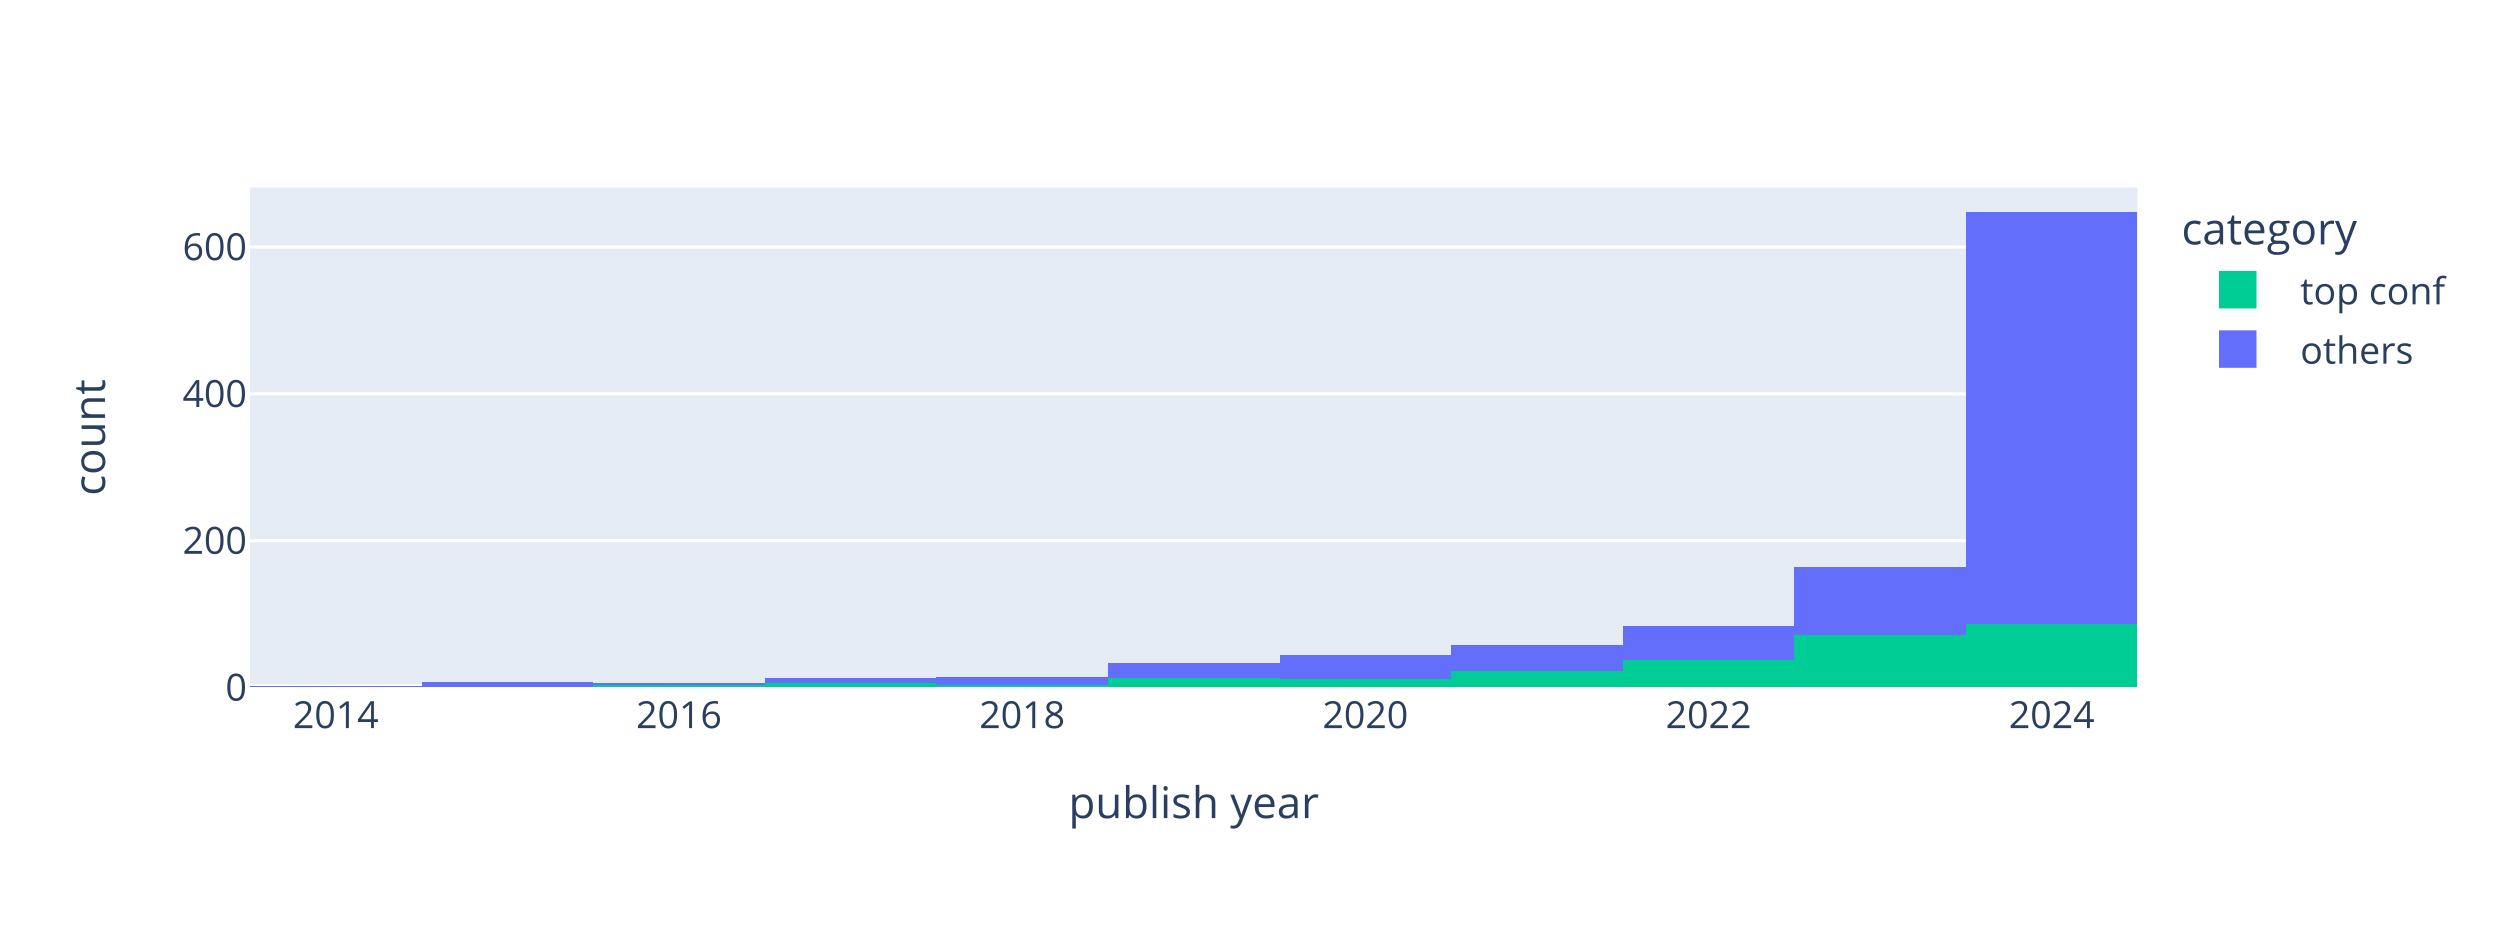
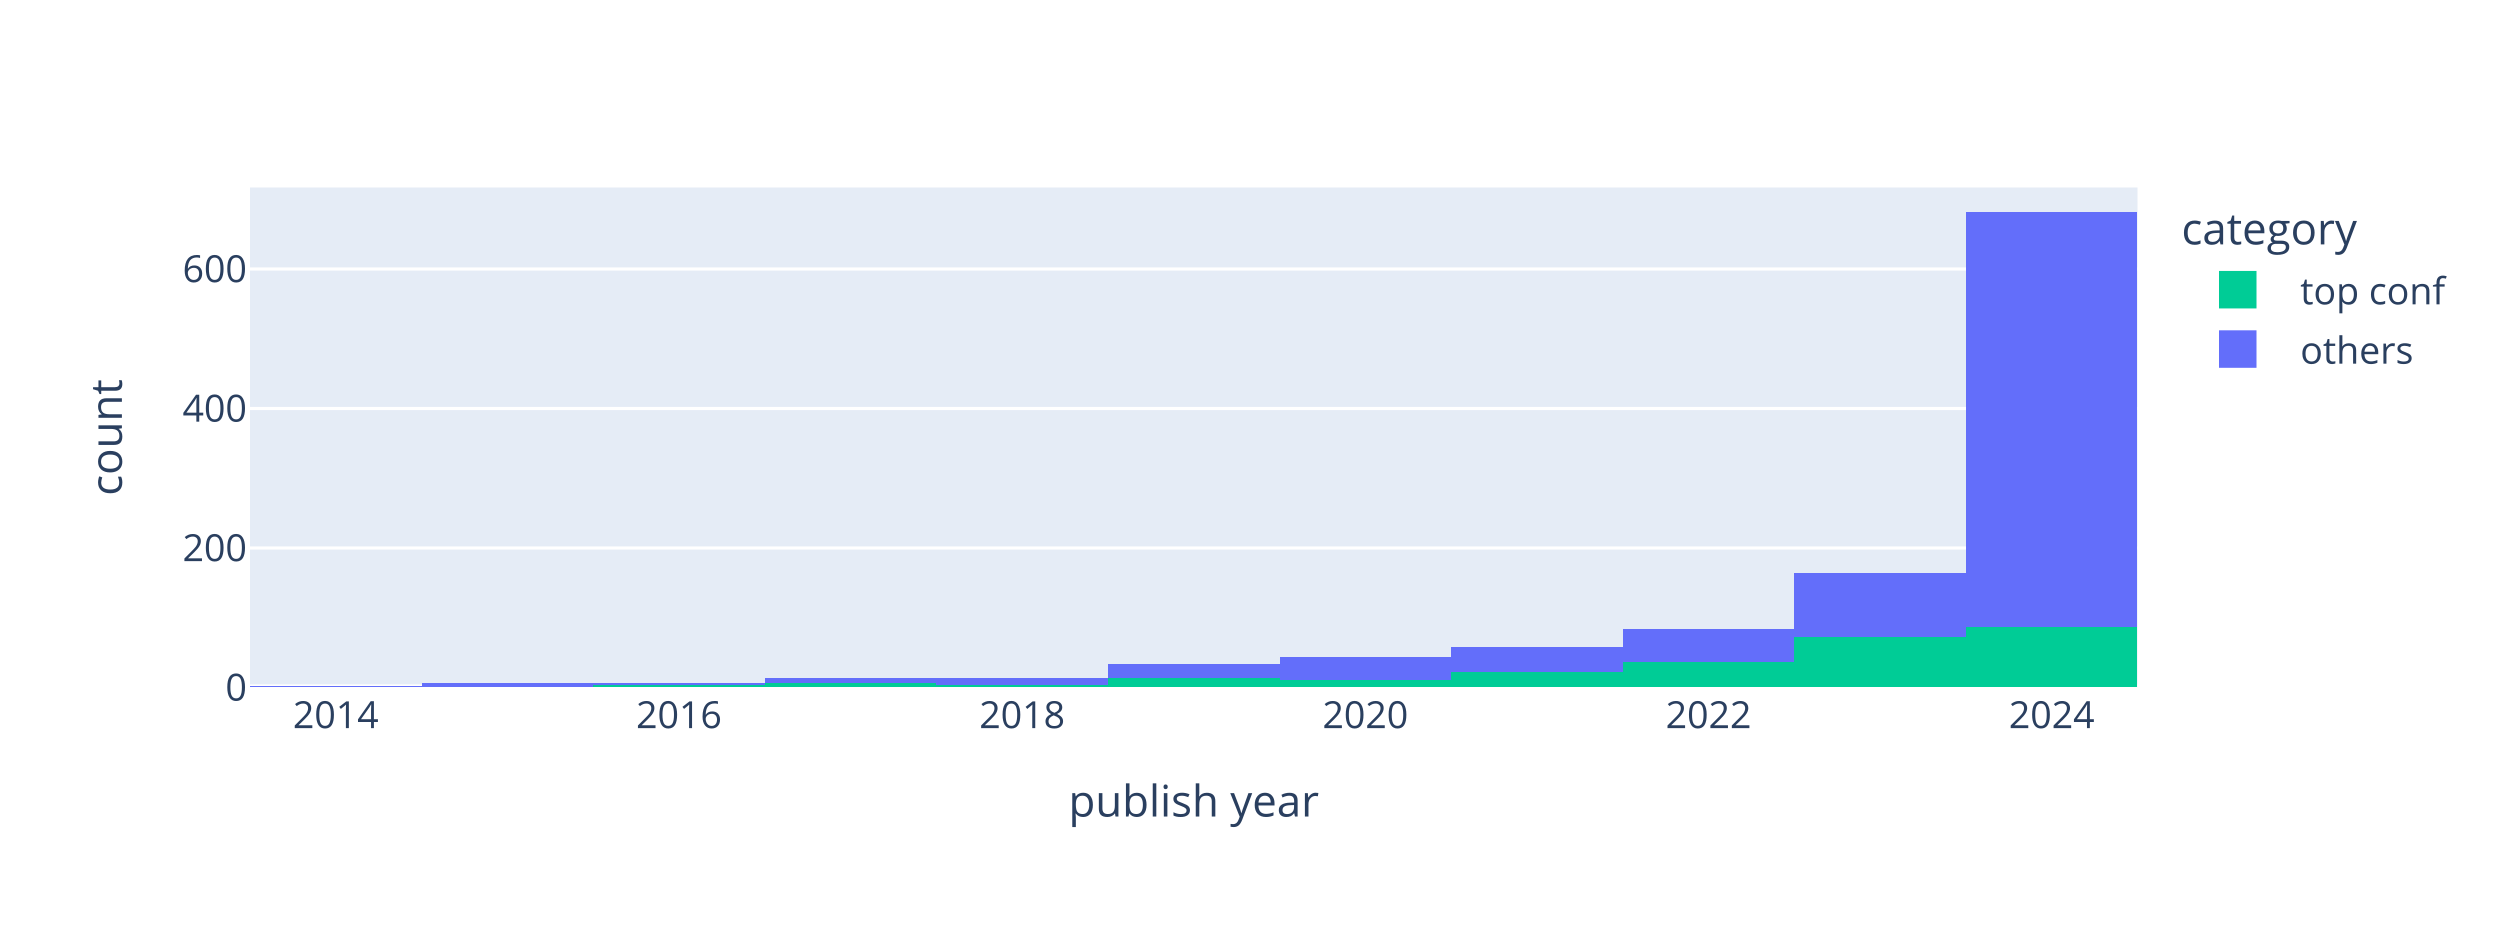
<svg xmlns="http://www.w3.org/2000/svg" class="main-svg" width="800" height="300" style="" viewBox="0 0 800 300">
  <rect x="0" y="0" width="800" height="300" style="fill: rgb(255, 255, 255); fill-opacity: 1;" />
-   <defs id="defs-c1a358">
+   <defs id="defs-50c2cd">
    <g class="clips">
-       <clipPath id="clipc1a358xyplot" class="plotclip">
+       <clipPath id="clip50c2cdxyplot" class="plotclip">
        <rect width="604" height="160" />
      </clipPath>
-       <clipPath class="axesclip" id="clipc1a358x">
+       <clipPath class="axesclip" id="clip50c2cdx">
        <rect x="80" y="0" width="604" height="300" />
      </clipPath>
-       <clipPath class="axesclip" id="clipc1a358y">
+       <clipPath class="axesclip" id="clip50c2cdy">
        <rect x="0" y="60" width="800" height="160" />
      </clipPath>
-       <clipPath class="axesclip" id="clipc1a358xy">
+       <clipPath class="axesclip" id="clip50c2cdxy">
        <rect x="80" y="60" width="604" height="160" />
      </clipPath>
    </g>
    <g class="gradients" />
    <g class="patterns" />
  </defs>
  <g class="bglayer">
    <rect class="bg" x="80" y="60" width="604" height="160" style="fill: rgb(229, 236, 246); fill-opacity: 1; stroke-width: 0;" />
  </g>
  <g class="layer-below">
    <g class="imagelayer" />
    <g class="shapelayer" />
  </g>
  <g class="cartesianlayer">
    <g class="subplot xy">
      <g class="layer-subplot">
        <g class="shapelayer" />
        <g class="imagelayer" />
      </g>
      <g class="minor-gridlayer">
        <g class="x" />
        <g class="y" />
      </g>
      <g class="gridlayer">
        <g class="x" />
        <g class="y">
-           <path class="ygrid crisp" transform="translate(0,173.01)" d="M80,0h604" style="stroke: rgb(255, 255, 255); stroke-opacity: 1; stroke-width: 1px;" />
-           <path class="ygrid crisp" transform="translate(0,126.03)" d="M80,0h604" style="stroke: rgb(255, 255, 255); stroke-opacity: 1; stroke-width: 1px;" />
-           <path class="ygrid crisp" transform="translate(0,79.04)" d="M80,0h604" style="stroke: rgb(255, 255, 255); stroke-opacity: 1; stroke-width: 1px;" />
+           <path class="ygrid crisp" transform="translate(0,175.36)" d="M80,0h604" style="stroke: rgb(255, 255, 255); stroke-opacity: 1; stroke-width: 1px;" />
+           <path class="ygrid crisp" transform="translate(0,130.72)" d="M80,0h604" style="stroke: rgb(255, 255, 255); stroke-opacity: 1; stroke-width: 1px;" />
+           <path class="ygrid crisp" transform="translate(0,86.08)" d="M80,0h604" style="stroke: rgb(255, 255, 255); stroke-opacity: 1; stroke-width: 1px;" />
        </g>
      </g>
      <g class="zerolinelayer">
        <path class="yzl zl crisp" transform="translate(0,220)" d="M80,0h604" style="stroke: rgb(255, 255, 255); stroke-opacity: 1; stroke-width: 2px;" />
+       </g>
+       <g class="layer-between">
+         <g class="shapelayer" />
+         <g class="imagelayer" />
      </g>
      <path class="xlines-below" />
      <path class="ylines-below" />
      <g class="overlines-below" />
      <g class="xaxislayer-below" />
      <g class="yaxislayer-below" />
      <g class="overaxes-below" />
-       <g class="plot" transform="translate(80,60)" clip-path="url(#clipc1a358xyplot)">
-         <g class="barlayer mlayer">
-           <g class="trace bars" shape-rendering="crispEdges" style="opacity: 1;">
-             <g class="points">
-               <g class="point">
-                 <path d="M0,160V159.77H54.91V160Z" style="vector-effect: non-scaling-stroke; opacity: 1; stroke-width: 0px; fill: rgb(0, 204, 150); fill-opacity: 1;" />
-               </g>
-               <g class="point">
-                 <path d="M0,0Z" style="vector-effect: non-scaling-stroke; opacity: 1; stroke-width: 0px; fill: rgb(0, 204, 150); fill-opacity: 1;" />
-               </g>
-               <g class="point">
-                 <path d="M109.82,160V159.3H164.73V160Z" style="vector-effect: non-scaling-stroke; opacity: 1; stroke-width: 0px; fill: rgb(0, 204, 150); fill-opacity: 1;" />
-               </g>
-               <g class="point">
-                 <path d="M164.73,160V158.59H219.64V160Z" style="vector-effect: non-scaling-stroke; opacity: 1; stroke-width: 0px; fill: rgb(0, 204, 150); fill-opacity: 1;" />
-               </g>
-               <g class="point">
-                 <path d="M219.64,160V159.3H274.55V160Z" style="vector-effect: non-scaling-stroke; opacity: 1; stroke-width: 0px; fill: rgb(0, 204, 150); fill-opacity: 1;" />
-               </g>
-               <g class="point">
-                 <path d="M274.55,160V156.95H329.45V160Z" style="vector-effect: non-scaling-stroke; opacity: 1; stroke-width: 0px; fill: rgb(0, 204, 150); fill-opacity: 1;" />
-               </g>
-               <g class="point">
-                 <path d="M329.45,160V157.42H384.36V160Z" style="vector-effect: non-scaling-stroke; opacity: 1; stroke-width: 0px; fill: rgb(0, 204, 150); fill-opacity: 1;" />
-               </g>
-               <g class="point">
-                 <path d="M384.36,160V154.83H439.27V160Z" style="vector-effect: non-scaling-stroke; opacity: 1; stroke-width: 0px; fill: rgb(0, 204, 150); fill-opacity: 1;" />
-               </g>
-               <g class="point">
-                 <path d="M439.27,160V151.31H494.18V160Z" style="vector-effect: non-scaling-stroke; opacity: 1; stroke-width: 0px; fill: rgb(0, 204, 150); fill-opacity: 1;" />
-               </g>
-               <g class="point">
-                 <path d="M494.18,160V143.09H549.09V160Z" style="vector-effect: non-scaling-stroke; opacity: 1; stroke-width: 0px; fill: rgb(0, 204, 150); fill-opacity: 1;" />
-               </g>
-               <g class="point">
-                 <path d="M549.09,160V139.8H604V160Z" style="vector-effect: non-scaling-stroke; opacity: 1; stroke-width: 0px; fill: rgb(0, 204, 150); fill-opacity: 1;" />
+       <g class="overplot">
+         <g class="xy" transform="translate(80,60)" clip-path="url(#clip50c2cdxyplot)">
+           <g class="barlayer mlayer">
+             <g class="trace bars" shape-rendering="crispEdges" style="opacity: 1;">
+               <g class="points">
+                 <g class="point">
+                   <path d="M0,160V159.78H54.91V160Z" style="vector-effect: none; opacity: 1; stroke-width: 0px; fill: rgb(0, 204, 150); fill-opacity: 1;" />
+                 </g>
+                 <g class="point">
+                   <path d="M0,0Z" style="vector-effect: none; opacity: 1; stroke-width: 0px; fill: rgb(0, 204, 150); fill-opacity: 1;" />
+                 </g>
+                 <g class="point">
+                   <path d="M109.82,160V159.33H164.73V160Z" style="vector-effect: none; opacity: 1; stroke-width: 0px; fill: rgb(0, 204, 150); fill-opacity: 1;" />
+                 </g>
+                 <g class="point">
+                   <path d="M164.73,160V158.66H219.64V160Z" style="vector-effect: none; opacity: 1; stroke-width: 0px; fill: rgb(0, 204, 150); fill-opacity: 1;" />
+                 </g>
+                 <g class="point">
+                   <path d="M219.64,160V159.33H274.55V160Z" style="vector-effect: none; opacity: 1; stroke-width: 0px; fill: rgb(0, 204, 150); fill-opacity: 1;" />
+                 </g>
+                 <g class="point">
+                   <path d="M274.55,160V157.1H329.45V160Z" style="vector-effect: none; opacity: 1; stroke-width: 0px; fill: rgb(0, 204, 150); fill-opacity: 1;" />
+                 </g>
+                 <g class="point">
+                   <path d="M329.45,160V157.54H384.36V160Z" style="vector-effect: none; opacity: 1; stroke-width: 0px; fill: rgb(0, 204, 150); fill-opacity: 1;" />
+                 </g>
+                 <g class="point">
+                   <path d="M384.36,160V155.09H439.27V160Z" style="vector-effect: none; opacity: 1; stroke-width: 0px; fill: rgb(0, 204, 150); fill-opacity: 1;" />
+                 </g>
+                 <g class="point">
+                   <path d="M439.27,160V151.74H494.18V160Z" style="vector-effect: none; opacity: 1; stroke-width: 0px; fill: rgb(0, 204, 150); fill-opacity: 1;" />
+                 </g>
+                 <g class="point">
+                   <path d="M494.18,160V143.93H549.09V160Z" style="vector-effect: none; opacity: 1; stroke-width: 0px; fill: rgb(0, 204, 150); fill-opacity: 1;" />
+                 </g>
+                 <g class="point">
+                   <path d="M549.09,160V140.58H604V160Z" style="vector-effect: none; opacity: 1; stroke-width: 0px; fill: rgb(0, 204, 150); fill-opacity: 1;" />
+                 </g>
+               </g>
+             </g>
+             <g class="trace bars" shape-rendering="crispEdges" style="opacity: 1;">
+               <g class="points">
+                 <g class="point">
+                   <path d="M0,159.78V159.55H54.91V159.78Z" style="vector-effect: none; opacity: 1; stroke-width: 0px; fill: rgb(99, 110, 250); fill-opacity: 1;" />
+                 </g>
+                 <g class="point">
+                   <path d="M54.91,160V158.44H109.82V160Z" style="vector-effect: none; opacity: 1; stroke-width: 0px; fill: rgb(99, 110, 250); fill-opacity: 1;" />
+                 </g>
+                 <g class="point">
+                   <path d="M109.82,159.33V158.66H164.73V159.33Z" style="vector-effect: none; opacity: 1; stroke-width: 0px; fill: rgb(99, 110, 250); fill-opacity: 1;" />
+                 </g>
+                 <g class="point">
+                   <path d="M164.73,158.66V157.1H219.64V158.66Z" style="vector-effect: none; opacity: 1; stroke-width: 0px; fill: rgb(99, 110, 250); fill-opacity: 1;" />
+                 </g>
+                 <g class="point">
+                   <path d="M219.64,159.33V156.88H274.55V159.33Z" style="vector-effect: none; opacity: 1; stroke-width: 0px; fill: rgb(99, 110, 250); fill-opacity: 1;" />
+                 </g>
+                 <g class="point">
+                   <path d="M274.55,157.1V152.41H329.45V157.1Z" style="vector-effect: none; opacity: 1; stroke-width: 0px; fill: rgb(99, 110, 250); fill-opacity: 1;" />
+                 </g>
+                 <g class="point">
+                   <path d="M329.45,157.54V150.18H384.36V157.54Z" style="vector-effect: none; opacity: 1; stroke-width: 0px; fill: rgb(99, 110, 250); fill-opacity: 1;" />
+                 </g>
+                 <g class="point">
+                   <path d="M384.36,155.09V147.05H439.27V155.09Z" style="vector-effect: none; opacity: 1; stroke-width: 0px; fill: rgb(99, 110, 250); fill-opacity: 1;" />
+                 </g>
+                 <g class="point">
+                   <path d="M439.27,151.74V141.25H494.18V151.74Z" style="vector-effect: none; opacity: 1; stroke-width: 0px; fill: rgb(99, 110, 250); fill-opacity: 1;" />
+                 </g>
+                 <g class="point">
+                   <path d="M494.18,143.93V123.4H549.09V143.93Z" style="vector-effect: none; opacity: 1; stroke-width: 0px; fill: rgb(99, 110, 250); fill-opacity: 1;" />
+                 </g>
+                 <g class="point">
+                   <path d="M549.09,140.58V8H604V140.58Z" style="vector-effect: none; opacity: 1; stroke-width: 0px; fill: rgb(99, 110, 250); fill-opacity: 1;" />
+                 </g>
              </g>
            </g>
          </g>
-           <g class="trace bars" shape-rendering="crispEdges" style="opacity: 1;">
-             <g class="points">
-               <g class="point">
-                 <path d="M0,159.77V159.53H54.91V159.77Z" style="vector-effect: non-scaling-stroke; opacity: 1; stroke-width: 0px; fill: rgb(99, 110, 250); fill-opacity: 1;" />
-               </g>
-               <g class="point">
-                 <path d="M54.91,160V158.36H109.82V160Z" style="vector-effect: non-scaling-stroke; opacity: 1; stroke-width: 0px; fill: rgb(99, 110, 250); fill-opacity: 1;" />
-               </g>
-               <g class="point">
-                 <path d="M109.82,159.3V158.59H164.73V159.3Z" style="vector-effect: non-scaling-stroke; opacity: 1; stroke-width: 0px; fill: rgb(99, 110, 250); fill-opacity: 1;" />
-               </g>
-               <g class="point">
-                 <path d="M164.73,158.59V156.95H219.64V158.59Z" style="vector-effect: non-scaling-stroke; opacity: 1; stroke-width: 0px; fill: rgb(99, 110, 250); fill-opacity: 1;" />
-               </g>
-               <g class="point">
-                 <path d="M219.64,159.3V156.71H274.55V159.3Z" style="vector-effect: non-scaling-stroke; opacity: 1; stroke-width: 0px; fill: rgb(99, 110, 250); fill-opacity: 1;" />
-               </g>
-               <g class="point">
-                 <path d="M274.55,156.95V152.01H329.45V156.95Z" style="vector-effect: non-scaling-stroke; opacity: 1; stroke-width: 0px; fill: rgb(99, 110, 250); fill-opacity: 1;" />
-               </g>
-               <g class="point">
-                 <path d="M329.45,157.42V149.66H384.36V157.42Z" style="vector-effect: non-scaling-stroke; opacity: 1; stroke-width: 0px; fill: rgb(99, 110, 250); fill-opacity: 1;" />
-               </g>
-               <g class="point">
-                 <path d="M384.36,154.83V146.37H439.27V154.83Z" style="vector-effect: non-scaling-stroke; opacity: 1; stroke-width: 0px; fill: rgb(99, 110, 250); fill-opacity: 1;" />
-               </g>
-               <g class="point">
-                 <path d="M439.27,151.31V140.27H494.18V151.31Z" style="vector-effect: non-scaling-stroke; opacity: 1; stroke-width: 0px; fill: rgb(99, 110, 250); fill-opacity: 1;" />
-               </g>
-               <g class="point">
-                 <path d="M494.18,143.09V121.47H549.09V143.09Z" style="vector-effect: non-scaling-stroke; opacity: 1; stroke-width: 0px; fill: rgb(99, 110, 250); fill-opacity: 1;" />
-               </g>
-               <g class="point">
-                 <path d="M549.09,139.8V8H604V139.8Z" style="vector-effect: non-scaling-stroke; opacity: 1; stroke-width: 0px; fill: rgb(99, 110, 250); fill-opacity: 1;" />
-               </g>
-             </g>
-           </g>
-         </g>
-       </g>
-       <g class="overplot" />
+         </g>
+       </g>
      <path class="xlines-above crisp" d="M0,0" style="fill: none;" />
      <path class="ylines-above crisp" d="M0,0" style="fill: none;" />
      <g class="overlines-above" />
      <g class="xaxislayer-above">
        <g class="xtick">
          <text text-anchor="middle" x="0" y="233" transform="translate(107.45,0)" style="font-family: 'Open Sans', verdana, arial, sans-serif; font-size: 12px; fill: rgb(42, 63, 95); fill-opacity: 1; white-space: pre; opacity: 1;">2014</text>
        </g>
        <g class="xtick">
          <text text-anchor="middle" x="0" y="233" style="font-family: 'Open Sans', verdana, arial, sans-serif; font-size: 12px; fill: rgb(42, 63, 95); fill-opacity: 1; white-space: pre; opacity: 1;" transform="translate(217.27,0)">2016</text>
        </g>
        <g class="xtick">
          <text text-anchor="middle" x="0" y="233" style="font-family: 'Open Sans', verdana, arial, sans-serif; font-size: 12px; fill: rgb(42, 63, 95); fill-opacity: 1; white-space: pre; opacity: 1;" transform="translate(327.09,0)">2018</text>
        </g>
        <g class="xtick">
          <text text-anchor="middle" x="0" y="233" style="font-family: 'Open Sans', verdana, arial, sans-serif; font-size: 12px; fill: rgb(42, 63, 95); fill-opacity: 1; white-space: pre; opacity: 1;" transform="translate(436.91,0)">2020</text>
        </g>
        <g class="xtick">
          <text text-anchor="middle" x="0" y="233" style="font-family: 'Open Sans', verdana, arial, sans-serif; font-size: 12px; fill: rgb(42, 63, 95); fill-opacity: 1; white-space: pre; opacity: 1;" transform="translate(546.73,0)">2022</text>
        </g>
        <g class="xtick">
          <text text-anchor="middle" x="0" y="233" style="font-family: 'Open Sans', verdana, arial, sans-serif; font-size: 12px; fill: rgb(42, 63, 95); fill-opacity: 1; white-space: pre; opacity: 1;" transform="translate(656.55,0)">2024</text>
        </g>
      </g>
      <g class="yaxislayer-above">
        <g class="ytick">
          <text text-anchor="end" x="79" y="4.2" transform="translate(0,220)" style="font-family: 'Open Sans', verdana, arial, sans-serif; font-size: 12px; fill: rgb(42, 63, 95); fill-opacity: 1; white-space: pre; opacity: 1;">0</text>
        </g>
        <g class="ytick">
-           <text text-anchor="end" x="79" y="4.2" style="font-family: 'Open Sans', verdana, arial, sans-serif; font-size: 12px; fill: rgb(42, 63, 95); fill-opacity: 1; white-space: pre; opacity: 1;" transform="translate(0,173.01)">200</text>
-         </g>
-         <g class="ytick">
-           <text text-anchor="end" x="79" y="4.2" style="font-family: 'Open Sans', verdana, arial, sans-serif; font-size: 12px; fill: rgb(42, 63, 95); fill-opacity: 1; white-space: pre; opacity: 1;" transform="translate(0,126.03)">400</text>
-         </g>
-         <g class="ytick">
-           <text text-anchor="end" x="79" y="4.2" style="font-family: 'Open Sans', verdana, arial, sans-serif; font-size: 12px; fill: rgb(42, 63, 95); fill-opacity: 1; white-space: pre; opacity: 1;" transform="translate(0,79.04)">600</text>
+           <text text-anchor="end" x="79" y="4.2" style="font-family: 'Open Sans', verdana, arial, sans-serif; font-size: 12px; fill: rgb(42, 63, 95); fill-opacity: 1; white-space: pre; opacity: 1;" transform="translate(0,175.36)">200</text>
+         </g>
+         <g class="ytick">
+           <text text-anchor="end" x="79" y="4.2" style="font-family: 'Open Sans', verdana, arial, sans-serif; font-size: 12px; fill: rgb(42, 63, 95); fill-opacity: 1; white-space: pre; opacity: 1;" transform="translate(0,130.72)">400</text>
+         </g>
+         <g class="ytick">
+           <text text-anchor="end" x="79" y="4.2" style="font-family: 'Open Sans', verdana, arial, sans-serif; font-size: 12px; fill: rgb(42, 63, 95); fill-opacity: 1; white-space: pre; opacity: 1;" transform="translate(0,86.08)">600</text>
        </g>
      </g>
      <g class="overaxes-above" />
    </g>
  </g>
  <g class="polarlayer" />
  <g class="smithlayer" />
  <g class="ternarylayer" />
  <g class="geolayer" />
  <g class="funnelarealayer" />
  <g class="pielayer" />
  <g class="iciclelayer" />
  <g class="treemaplayer" />
  <g class="sunburstlayer" />
  <g class="glimages" />
-   <defs id="topdefs-c1a358">
+   <defs id="topdefs-50c2cd">
    <g class="clips" />
-     <clipPath id="legendc1a358">
+     <clipPath id="legend50c2cd">
      <rect width="92" height="67" x="0" y="0" />
    </clipPath>
  </defs>
  <g class="layer-above">
    <g class="imagelayer" />
    <g class="shapelayer" />
  </g>
  <g class="infolayer">
    <g class="legend" pointer-events="all" transform="translate(696.08,60)">
      <rect class="bg" shape-rendering="crispEdges" style="stroke: rgb(68, 68, 68); stroke-opacity: 1; fill: rgb(255, 255, 255); fill-opacity: 1; stroke-width: 0px;" width="92" height="67" x="0" y="0" />
-       <g class="scrollbox" transform="" clip-path="url(#legendc1a358)">
+       <g class="scrollbox" transform="" clip-path="url(#legend50c2cd)">
        <text class="legendtitletext" text-anchor="start" x="2" y="18.2" style="font-family: 'Open Sans', verdana, arial, sans-serif; font-size: 14px; fill: rgb(42, 63, 95); fill-opacity: 1; white-space: pre;">category</text>
        <g class="groups" transform="">
          <g class="traces" transform="translate(0,32.7)" style="opacity: 1;">
            <text class="legendtext" text-anchor="start" x="40" y="4.68" style="font-family: 'Open Sans', verdana, arial, sans-serif; font-size: 12px; fill: rgb(42, 63, 95); fill-opacity: 1; white-space: pre;">top conf</text>
            <g class="layers" style="opacity: 1;">
              <g class="legendfill" />
              <g class="legendlines" />
              <g class="legendsymbols">
                <g class="legendpoints">
                  <path class="legendundefined" d="M6,6H-6V-6H6Z" transform="translate(20,0)" style="stroke-width: 0px; fill: rgb(0, 204, 150); fill-opacity: 1;" />
                </g>
              </g>
            </g>
            <rect class="legendtoggle" x="0" y="-9.5" width="86.875" height="19" style="fill: rgb(0, 0, 0); fill-opacity: 0;" />
          </g>
        </g>
        <g class="groups" transform="">
          <g class="traces" transform="translate(0,51.7)" style="opacity: 1;">
            <text class="legendtext" text-anchor="start" x="40" y="4.68" style="font-family: 'Open Sans', verdana, arial, sans-serif; font-size: 12px; fill: rgb(42, 63, 95); fill-opacity: 1; white-space: pre;">others</text>
            <g class="layers" style="opacity: 1;">
              <g class="legendfill" />
              <g class="legendlines" />
              <g class="legendsymbols">
                <g class="legendpoints">
                  <path class="legendundefined" d="M6,6H-6V-6H6Z" transform="translate(20,0)" style="stroke-width: 0px; fill: rgb(99, 110, 250); fill-opacity: 1;" />
                </g>
              </g>
            </g>
            <rect class="legendtoggle" x="0" y="-9.5" width="86.875" height="19" style="fill: rgb(0, 0, 0); fill-opacity: 0;" />
          </g>
        </g>
      </g>
      <rect class="scrollbar" rx="20" ry="3" width="0" height="0" style="fill: rgb(128, 139, 164); fill-opacity: 1;" x="0" y="0" />
    </g>
    <g class="g-gtitle" />
    <g class="g-xtitle">
-       <text class="xtitle" x="382" y="261.8" text-anchor="middle" style="font-family: 'Open Sans', verdana, arial, sans-serif; font-size: 14px; fill: rgb(42, 63, 95); opacity: 1; font-weight: normal; white-space: pre;">publish year</text>
+       <text class="xtitle" x="382" y="261.3" text-anchor="middle" style="opacity: 1; font-family: 'Open Sans', verdana, arial, sans-serif; font-size: 14px; fill: rgb(42, 63, 95); fill-opacity: 1; white-space: pre;">publish year</text>
    </g>
    <g class="g-ytitle">
-       <text class="ytitle" transform="rotate(-90,33.60625,140)" x="33.606" y="140" text-anchor="middle" style="font-family: 'Open Sans', verdana, arial, sans-serif; font-size: 14px; fill: rgb(42, 63, 95); opacity: 1; font-weight: normal; white-space: pre;">count</text>
+       <text class="ytitle" transform="rotate(-90,39.00625,140)" x="39.006" y="140" text-anchor="middle" style="opacity: 1; font-family: 'Open Sans', verdana, arial, sans-serif; font-size: 14px; fill: rgb(42, 63, 95); fill-opacity: 1; white-space: pre;">count</text>
    </g>
  </g>
</svg>
